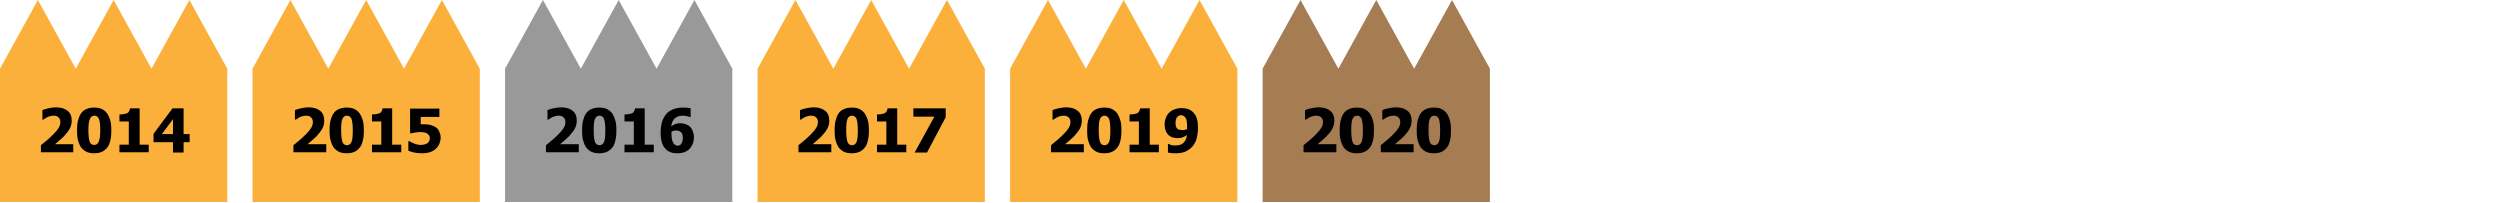
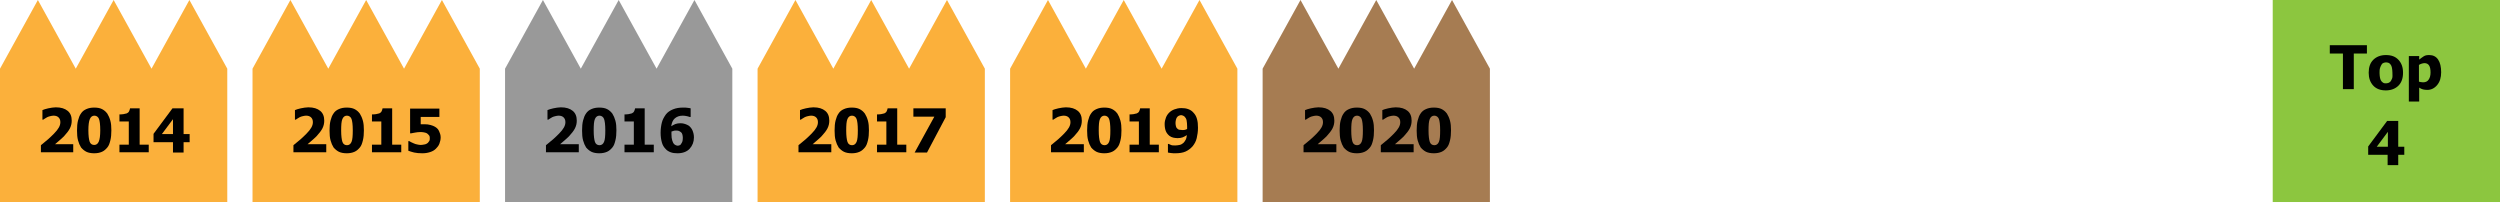
<svg xmlns="http://www.w3.org/2000/svg" version="1.1" id="レイヤー_1" x="0px" y="0px" viewBox="0 0 990 80" style="enable-background:new 0 0 990 80;" xml:space="preserve">
  <style type="text/css">
	.st0{fill:#FBB03B;}
	.st1{fill:#999999;}
	.st2{fill:#A67C52;}
+ 	.st3{fill:#8CC63F;}
</style>
  <path class="st0" d="M90,80H0V27.2h90V80z M15,0L0,27.2h30L15,0z M45,0L30,27.2h30L45,0z M75,0L60,27.2h30L75,0z" />
  <path class="st0" d="M190,80h-90V27.2h90V80z M115,0l-15,27.2h30L115,0z M145,0l-15,27.2h30L145,0z M175,0l-15,27.2h30L175,0z" />
  <path class="st1" d="M290,80h-90V27.2h90V80z M215,0l-15,27.2h30L215,0z M245,0l-15,27.2h30L245,0z M275,0l-15,27.2h30L275,0z" />
  <path class="st0" d="M390,80h-90V27.2h90V80z M315,0l-15,27.2h30L315,0z M345,0l-15,27.2h30L345,0z M375,0l-15,27.2h30L375,0z" />
  <path class="st0" d="M490,80h-90V27.2h90V80z M415,0l-15,27.2h30L415,0z M445,0l-15,27.2h30L445,0z M475,0l-15,27.2h30L475,0z" />
  <path class="st2" d="M590,80h-90V27.2h90V80z M515,0l-15,27.2h30L515,0z M545,0l-15,27.2h30L545,0z M575,0l-15,27.2h30L575,0z" />
  <g>
    <path d="M29,60.3H16.2v-2.8c1.1-0.9,2.1-1.7,2.9-2.4s1.6-1.5,2.3-2.2c0.9-0.9,1.5-1.7,1.9-2.4s0.6-1.4,0.6-2.1   c0-0.8-0.2-1.4-0.7-1.9s-1.2-0.7-2-0.7c-0.4,0-0.9,0.1-1.3,0.2s-0.8,0.2-1.2,0.4c-0.4,0.2-0.7,0.4-1,0.6s-0.5,0.3-0.6,0.4h-0.3   v-3.8c0.5-0.2,1.3-0.5,2.3-0.7s2.1-0.4,3-0.4c2.1,0,3.6,0.5,4.7,1.4s1.6,2.2,1.6,3.9c0,1-0.2,2-0.7,3s-1.3,2-2.4,3.2   c-0.7,0.7-1.4,1.3-2.1,1.9s-1.1,0.9-1.4,1.2H29V60.3z" />
    <path d="M44.1,51.6c0,1.5-0.1,2.8-0.4,4s-0.6,2.1-1.2,2.8s-1.2,1.3-2.1,1.7s-1.9,0.6-3.1,0.6c-1.2,0-2.3-0.2-3.1-0.6   s-1.5-1-2.1-1.7c-0.5-0.8-0.9-1.7-1.2-2.8s-0.4-2.4-0.4-3.9c0-1.5,0.1-2.9,0.4-4s0.6-2,1.2-2.8c0.5-0.8,1.2-1.3,2.1-1.7   s1.9-0.6,3.1-0.6c1.3,0,2.3,0.2,3.1,0.6s1.5,1,2.1,1.8c0.5,0.8,0.9,1.7,1.2,2.8S44.1,50.1,44.1,51.6z M39.7,51.6   c0-2.2-0.2-3.7-0.5-4.5s-1-1.3-1.8-1.3c-0.8,0-1.4,0.4-1.8,1.3S35,49.5,35,51.6c0,2.1,0.2,3.6,0.5,4.5s1,1.3,1.8,1.3   s1.4-0.4,1.8-1.3S39.7,53.7,39.7,51.6z" />
    <path d="M58.8,60.3H47.3v-3H51v-9.2h-3.7v-2.8c0.5,0,1.1,0,1.6-0.1s1-0.2,1.3-0.3c0.4-0.2,0.7-0.4,0.9-0.8s0.3-0.7,0.4-1.2h3.8   v14.4h3.6V60.3z" />
    <path d="M75.1,56.3h-2.4v4.1h-4.2v-4.1h-7.7V53l7.5-10.1h4.4v10.2h2.4V56.3z M68.5,53.1v-5.9l-4.4,5.9H68.5z" />
  </g>
  <g>
    <path d="M129,60.3h-12.8v-2.8c1.1-0.9,2.1-1.7,2.9-2.4s1.6-1.5,2.3-2.2c0.9-0.9,1.5-1.7,1.9-2.4s0.6-1.4,0.6-2.1   c0-0.8-0.2-1.4-0.7-1.9s-1.2-0.7-2-0.7c-0.4,0-0.9,0.1-1.3,0.2s-0.8,0.2-1.2,0.4c-0.4,0.2-0.7,0.4-1,0.6s-0.5,0.3-0.6,0.4h-0.3   v-3.8c0.5-0.2,1.3-0.5,2.3-0.7s2.1-0.4,3-0.4c2.1,0,3.6,0.5,4.7,1.4s1.6,2.2,1.6,3.9c0,1-0.2,2-0.7,3s-1.3,2-2.4,3.2   c-0.7,0.7-1.4,1.3-2.1,1.9s-1.1,0.9-1.4,1.2h7.4V60.3z" />
    <path d="M144.1,51.6c0,1.5-0.1,2.8-0.4,4s-0.6,2.1-1.2,2.8s-1.2,1.3-2.1,1.7s-1.9,0.6-3.1,0.6c-1.2,0-2.3-0.2-3.1-0.6   s-1.5-1-2.1-1.7c-0.5-0.8-0.9-1.7-1.2-2.8s-0.4-2.4-0.4-3.9c0-1.5,0.1-2.9,0.4-4s0.6-2,1.2-2.8c0.5-0.8,1.2-1.3,2.1-1.7   s1.9-0.6,3.1-0.6c1.3,0,2.3,0.2,3.1,0.6s1.5,1,2.1,1.8c0.5,0.8,0.9,1.7,1.2,2.8S144.1,50.1,144.1,51.6z M139.7,51.6   c0-2.2-0.2-3.7-0.5-4.5s-1-1.3-1.8-1.3c-0.8,0-1.4,0.4-1.8,1.3s-0.5,2.4-0.5,4.6c0,2.1,0.2,3.6,0.5,4.5s1,1.3,1.8,1.3   s1.4-0.4,1.8-1.3S139.7,53.7,139.7,51.6z" />
    <path d="M158.8,60.3h-11.5v-3h3.7v-9.2h-3.7v-2.8c0.5,0,1.1,0,1.6-0.1s1-0.2,1.3-0.3c0.4-0.2,0.7-0.4,0.9-0.8s0.3-0.7,0.4-1.2h3.8   v14.4h3.6V60.3z" />
    <path d="M174.5,54.4c0,0.9-0.2,1.7-0.5,2.5s-0.8,1.4-1.4,2c-0.6,0.6-1.3,1-2.2,1.3s-1.9,0.5-3.1,0.5c-1.3,0-2.4-0.1-3.3-0.3   s-1.7-0.5-2.3-0.7v-3.8h0.4c0.2,0.1,0.5,0.3,0.7,0.4s0.6,0.3,1.1,0.5c0.4,0.2,0.8,0.3,1.3,0.4s0.9,0.2,1.4,0.2   c0.5,0,0.9-0.1,1.5-0.2s0.9-0.3,1.3-0.6c0.2-0.2,0.4-0.5,0.6-0.8s0.2-0.7,0.2-1.2c0-0.4-0.1-0.8-0.3-1s-0.4-0.5-0.7-0.7   c-0.4-0.3-0.9-0.4-1.4-0.5s-1-0.1-1.5-0.1c-0.6,0-1.3,0.1-1.9,0.2s-1.1,0.2-1.6,0.3h-0.4v-9.8H174v3.3h-7.4v2.9c0.2,0,0.5,0,0.8,0   s0.6,0,0.8,0c0.8,0,1.6,0.1,2.3,0.3s1.3,0.4,1.9,0.8c0.7,0.4,1.2,1,1.5,1.7S174.5,53.4,174.5,54.4z" />
  </g>
  <g>
    <path d="M229,60.3h-12.8v-2.8c1.1-0.9,2.1-1.7,2.9-2.4s1.6-1.5,2.3-2.2c0.9-0.9,1.5-1.7,1.9-2.4s0.6-1.4,0.6-2.1   c0-0.8-0.2-1.4-0.7-1.9s-1.2-0.7-2-0.7c-0.4,0-0.9,0.1-1.3,0.2s-0.8,0.2-1.2,0.4c-0.4,0.2-0.7,0.4-1,0.6s-0.5,0.3-0.6,0.4h-0.3   v-3.8c0.5-0.2,1.3-0.5,2.3-0.7s2.1-0.4,3-0.4c2.1,0,3.6,0.5,4.7,1.4s1.6,2.2,1.6,3.9c0,1-0.2,2-0.7,3s-1.3,2-2.4,3.2   c-0.7,0.7-1.4,1.3-2.1,1.9s-1.1,0.9-1.4,1.2h7.4V60.3z" />
    <path d="M244.1,51.6c0,1.5-0.1,2.8-0.4,4s-0.6,2.1-1.2,2.8s-1.2,1.3-2.1,1.7s-1.9,0.6-3.1,0.6c-1.2,0-2.3-0.2-3.1-0.6   s-1.5-1-2.1-1.7c-0.5-0.8-0.9-1.7-1.2-2.8s-0.4-2.4-0.4-3.9c0-1.5,0.1-2.9,0.4-4s0.6-2,1.2-2.8c0.5-0.8,1.2-1.3,2.1-1.7   s1.9-0.6,3.1-0.6c1.3,0,2.3,0.2,3.1,0.6s1.5,1,2.1,1.8c0.5,0.8,0.9,1.7,1.2,2.8S244.1,50.1,244.1,51.6z M239.7,51.6   c0-2.2-0.2-3.7-0.5-4.5s-1-1.3-1.8-1.3c-0.8,0-1.4,0.4-1.8,1.3s-0.5,2.4-0.5,4.6c0,2.1,0.2,3.6,0.5,4.5s1,1.3,1.8,1.3   s1.4-0.4,1.8-1.3S239.7,53.7,239.7,51.6z" />
    <path d="M258.8,60.3h-11.5v-3h3.7v-9.2h-3.7v-2.8c0.5,0,1.1,0,1.6-0.1s1-0.2,1.3-0.3c0.4-0.2,0.7-0.4,0.9-0.8s0.3-0.7,0.4-1.2h3.8   v14.4h3.6V60.3z" />
    <path d="M274.8,54.4c0,1.8-0.6,3.3-1.7,4.5s-2.8,1.8-4.8,1.8c-1,0-1.9-0.1-2.7-0.4s-1.5-0.7-2-1.3c-0.7-0.7-1.2-1.5-1.5-2.6   s-0.5-2.3-0.5-3.8c0-1.5,0.2-2.9,0.5-4.1s0.9-2.2,1.6-3.2c0.7-0.9,1.6-1.5,2.8-2s2.5-0.7,4.1-0.7c0.6,0,1.1,0,1.7,0.1   s1,0.1,1.2,0.2v3.4H273c-0.2-0.1-0.5-0.2-1-0.3s-1-0.2-1.6-0.2c-1.4,0-2.4,0.4-3.2,1.1s-1.2,1.8-1.4,3.1c0.6-0.4,1.2-0.7,1.7-0.9   s1.3-0.3,2-0.3c0.6,0,1.2,0.1,1.8,0.3s1,0.4,1.5,0.7c0.6,0.5,1.1,1.1,1.4,1.8S274.8,53.2,274.8,54.4z M269.7,57   c0.2-0.3,0.4-0.6,0.5-0.9s0.2-0.8,0.2-1.5c0-0.6-0.1-1-0.2-1.4s-0.3-0.7-0.6-0.9s-0.6-0.4-0.9-0.5s-0.7-0.1-1-0.1   c-0.3,0-0.6,0-0.9,0.1s-0.6,0.2-0.9,0.3c0,0.1,0,0.2,0,0.4s0,0.4,0,0.7c0,1,0.1,1.8,0.3,2.4s0.4,1.1,0.7,1.4   c0.2,0.2,0.4,0.4,0.7,0.5s0.5,0.2,0.8,0.2c0.2,0,0.5-0.1,0.8-0.2S269.5,57.3,269.7,57z" />
  </g>
  <g>
    <path d="M329,60.3h-12.8v-2.8c1.1-0.9,2.1-1.7,2.9-2.4s1.6-1.5,2.3-2.2c0.9-0.9,1.5-1.7,1.9-2.4s0.6-1.4,0.6-2.1   c0-0.8-0.2-1.4-0.7-1.9s-1.2-0.7-2-0.7c-0.4,0-0.9,0.1-1.3,0.2s-0.8,0.2-1.2,0.4c-0.4,0.2-0.7,0.4-1,0.6s-0.5,0.3-0.6,0.4h-0.3   v-3.8c0.5-0.2,1.3-0.5,2.3-0.7s2.1-0.4,3-0.4c2.1,0,3.6,0.5,4.7,1.4s1.6,2.2,1.6,3.9c0,1-0.2,2-0.7,3s-1.3,2-2.4,3.2   c-0.7,0.7-1.4,1.3-2.1,1.9s-1.1,0.9-1.4,1.2h7.4V60.3z" />
    <path d="M344.1,51.6c0,1.5-0.1,2.8-0.4,4s-0.6,2.1-1.2,2.8s-1.2,1.3-2.1,1.7s-1.9,0.6-3.1,0.6c-1.2,0-2.3-0.2-3.1-0.6   s-1.5-1-2.1-1.7c-0.5-0.8-0.9-1.7-1.2-2.8s-0.4-2.4-0.4-3.9c0-1.5,0.1-2.9,0.4-4s0.6-2,1.2-2.8c0.5-0.8,1.2-1.3,2.1-1.7   s1.9-0.6,3.1-0.6c1.3,0,2.3,0.2,3.1,0.6s1.5,1,2.1,1.8c0.5,0.8,0.9,1.7,1.2,2.8S344.1,50.1,344.1,51.6z M339.7,51.6   c0-2.2-0.2-3.7-0.5-4.5s-1-1.3-1.8-1.3c-0.8,0-1.4,0.4-1.8,1.3s-0.5,2.4-0.5,4.6c0,2.1,0.2,3.6,0.5,4.5s1,1.3,1.8,1.3   s1.4-0.4,1.8-1.3S339.7,53.7,339.7,51.6z" />
    <path d="M358.8,60.3h-11.5v-3h3.7v-9.2h-3.7v-2.8c0.5,0,1.1,0,1.6-0.1s1-0.2,1.3-0.3c0.4-0.2,0.7-0.4,0.9-0.8s0.3-0.7,0.4-1.2h3.8   v14.4h3.6V60.3z" />
    <path d="M374.5,46.4l-7.4,14h-4.9l7.8-14.2h-8.3v-3.3h12.8V46.4z" />
  </g>
  <g>
    <path d="M429,60.3h-12.8v-2.8c1.1-0.9,2.1-1.7,2.9-2.4s1.6-1.5,2.3-2.2c0.9-0.9,1.5-1.7,1.9-2.4s0.6-1.4,0.6-2.1   c0-0.8-0.2-1.4-0.7-1.9s-1.2-0.7-2-0.7c-0.4,0-0.9,0.1-1.3,0.2s-0.8,0.2-1.2,0.4c-0.4,0.2-0.7,0.4-1,0.6s-0.5,0.3-0.6,0.4h-0.3   v-3.8c0.5-0.2,1.3-0.5,2.3-0.7s2.1-0.4,3-0.4c2.1,0,3.6,0.5,4.7,1.4s1.6,2.2,1.6,3.9c0,1-0.2,2-0.7,3s-1.3,2-2.4,3.2   c-0.7,0.7-1.4,1.3-2.1,1.9s-1.1,0.9-1.4,1.2h7.4V60.3z" />
    <path d="M444.1,51.6c0,1.5-0.1,2.8-0.4,4s-0.6,2.1-1.2,2.8s-1.2,1.3-2.1,1.7s-1.9,0.6-3.1,0.6c-1.2,0-2.3-0.2-3.1-0.6   s-1.5-1-2.1-1.7c-0.5-0.8-0.9-1.7-1.2-2.8s-0.4-2.4-0.4-3.9c0-1.5,0.1-2.9,0.4-4s0.6-2,1.2-2.8c0.5-0.8,1.2-1.3,2.1-1.7   s1.9-0.6,3.1-0.6c1.3,0,2.3,0.2,3.1,0.6s1.5,1,2.1,1.8c0.5,0.8,0.9,1.7,1.2,2.8S444.1,50.1,444.1,51.6z M439.7,51.6   c0-2.2-0.2-3.7-0.5-4.5s-1-1.3-1.8-1.3c-0.8,0-1.4,0.4-1.8,1.3s-0.5,2.4-0.5,4.6c0,2.1,0.2,3.6,0.5,4.5s1,1.3,1.8,1.3   s1.4-0.4,1.8-1.3S439.7,53.7,439.7,51.6z" />
    <path d="M458.8,60.3h-11.5v-3h3.7v-9.2h-3.7v-2.8c0.5,0,1.1,0,1.6-0.1s1-0.2,1.3-0.3c0.4-0.2,0.7-0.4,0.9-0.8s0.3-0.7,0.4-1.2h3.8   v14.4h3.6V60.3z" />
    <path d="M474.4,50.6c0,1.5-0.2,2.8-0.5,4.1s-0.9,2.3-1.6,3.2c-0.8,0.9-1.7,1.6-2.8,2.1s-2.5,0.7-4.1,0.7c-0.5,0-1.1,0-1.7-0.1   s-1-0.1-1.2-0.2v-3.4h0.3c0.2,0.1,0.5,0.2,0.9,0.4s1,0.2,1.7,0.2c0.6,0,1.1-0.1,1.7-0.2s1-0.4,1.4-0.7c0.4-0.3,0.7-0.8,1-1.3   s0.4-1.2,0.5-1.9c-0.6,0.4-1.2,0.7-1.7,0.9s-1.2,0.3-2,0.3c-0.6,0-1.2-0.1-1.7-0.2s-1.1-0.4-1.5-0.7c-0.6-0.5-1.1-1.1-1.4-1.8   s-0.5-1.7-0.5-2.9c0-0.9,0.2-1.7,0.5-2.5s0.7-1.4,1.3-2c0.6-0.6,1.3-1,2.1-1.3s1.7-0.5,2.7-0.5c1,0,1.9,0.1,2.7,0.4s1.5,0.7,2,1.3   c0.7,0.7,1.2,1.5,1.5,2.6S474.4,49.1,474.4,50.6z M470.1,50c0-0.9-0.1-1.7-0.2-2.3s-0.4-1.1-0.7-1.4c-0.2-0.2-0.4-0.4-0.7-0.5   s-0.5-0.2-0.8-0.2c-0.3,0-0.5,0.1-0.8,0.2s-0.5,0.3-0.7,0.5c-0.2,0.2-0.4,0.6-0.5,1s-0.2,0.9-0.2,1.4c0,0.6,0.1,1,0.2,1.4   s0.3,0.7,0.6,0.9c0.2,0.2,0.5,0.4,0.9,0.4s0.7,0.1,1.1,0.1c0.3,0,0.7,0,1-0.1s0.6-0.2,0.8-0.3c0-0.1,0-0.2,0-0.4   S470.1,50.3,470.1,50z" />
  </g>
  <g>
    <path d="M529,60.3h-12.8v-2.8c1.1-0.9,2.1-1.7,2.9-2.4s1.6-1.5,2.3-2.2c0.9-0.9,1.5-1.7,1.9-2.4s0.6-1.4,0.6-2.1   c0-0.8-0.2-1.4-0.7-1.9s-1.2-0.7-2-0.7c-0.4,0-0.9,0.1-1.3,0.2s-0.8,0.2-1.2,0.4c-0.4,0.2-0.7,0.4-1,0.6s-0.5,0.3-0.6,0.4h-0.3   v-3.8c0.5-0.2,1.3-0.5,2.3-0.7s2.1-0.4,3-0.4c2.1,0,3.6,0.5,4.7,1.4s1.6,2.2,1.6,3.9c0,1-0.2,2-0.7,3s-1.3,2-2.4,3.2   c-0.7,0.7-1.4,1.3-2.1,1.9s-1.1,0.9-1.4,1.2h7.4V60.3z" />
    <path d="M544.1,51.6c0,1.5-0.1,2.8-0.4,4s-0.6,2.1-1.2,2.8s-1.2,1.3-2.1,1.7s-1.9,0.6-3.1,0.6c-1.2,0-2.3-0.2-3.1-0.6   s-1.5-1-2.1-1.7c-0.5-0.8-0.9-1.7-1.2-2.8s-0.4-2.4-0.4-3.9c0-1.5,0.1-2.9,0.4-4s0.6-2,1.2-2.8c0.5-0.8,1.2-1.3,2.1-1.7   s1.9-0.6,3.1-0.6c1.3,0,2.3,0.2,3.1,0.6s1.5,1,2.1,1.8c0.5,0.8,0.9,1.7,1.2,2.8S544.1,50.1,544.1,51.6z M539.7,51.6   c0-2.2-0.2-3.7-0.5-4.5s-1-1.3-1.8-1.3c-0.8,0-1.4,0.4-1.8,1.3s-0.5,2.4-0.5,4.6c0,2.1,0.2,3.6,0.5,4.5s1,1.3,1.8,1.3   s1.4-0.4,1.8-1.3S539.7,53.7,539.7,51.6z" />
    <path d="M559.6,60.3h-12.8v-2.8c1.1-0.9,2.1-1.7,2.9-2.4s1.6-1.5,2.3-2.2c0.9-0.9,1.5-1.7,1.9-2.4s0.6-1.4,0.6-2.1   c0-0.8-0.2-1.4-0.7-1.9s-1.2-0.7-2-0.7c-0.4,0-0.9,0.1-1.3,0.2s-0.8,0.2-1.2,0.4c-0.4,0.2-0.7,0.4-1,0.6s-0.5,0.3-0.6,0.4h-0.3   v-3.8c0.5-0.2,1.3-0.5,2.3-0.7s2.1-0.4,3-0.4c2.1,0,3.6,0.5,4.7,1.4s1.6,2.2,1.6,3.9c0,1-0.2,2-0.7,3s-1.3,2-2.4,3.2   c-0.7,0.7-1.4,1.3-2.1,1.9s-1.1,0.9-1.4,1.2h7.4V60.3z" />
    <path d="M574.6,51.6c0,1.5-0.1,2.8-0.4,4s-0.6,2.1-1.2,2.8s-1.2,1.3-2.1,1.7s-1.9,0.6-3.1,0.6c-1.2,0-2.3-0.2-3.1-0.6   s-1.5-1-2.1-1.7c-0.5-0.8-0.9-1.7-1.2-2.8s-0.4-2.4-0.4-3.9c0-1.5,0.1-2.9,0.4-4s0.6-2,1.2-2.8c0.5-0.8,1.2-1.3,2.1-1.7   s1.9-0.6,3.1-0.6c1.3,0,2.3,0.2,3.1,0.6s1.5,1,2.1,1.8c0.5,0.8,0.9,1.7,1.2,2.8S574.6,50.1,574.6,51.6z M570.3,51.6   c0-2.2-0.2-3.7-0.5-4.5s-1-1.3-1.8-1.3c-0.8,0-1.4,0.4-1.8,1.3s-0.5,2.4-0.5,4.6c0,2.1,0.2,3.6,0.5,4.5s1,1.3,1.8,1.3   s1.4-0.4,1.8-1.3S570.3,53.7,570.3,51.6z" />
  </g>
+   <rect x="900" class="st3" width="90" height="80" />
+   <g>
+     <path d="M952.1,61.3h-2.4v4.1h-4.2v-4.1h-7.7V58l7.5-10.1h4.4v10.2h2.4V61.3z M945.6,58.1v-5.9l-4.4,5.9H945.6z" />
+   </g>
+   <g>
+     <path d="M927.8,35.3V21.2h-5.2v-3.3h14.7v3.3h-5.2v14.1H927.8z" />
+     <path d="M951.6,28.8c0,2.2-0.6,3.9-1.8,5.1s-2.9,1.9-5,1.9c-2.1,0-3.8-0.6-5-1.9s-1.8-3-1.8-5.1c0-2.2,0.6-3.9,1.8-5.1   s2.9-1.9,5-1.9c2.2,0,3.8,0.6,5,1.9S951.6,26.6,951.6,28.8z M947.4,28.8c0-0.8-0.1-1.4-0.2-2s-0.3-0.9-0.5-1.2   c-0.2-0.3-0.5-0.6-0.8-0.7s-0.7-0.2-1-0.2c-0.4,0-0.7,0.1-1,0.2s-0.6,0.3-0.8,0.7c-0.2,0.3-0.4,0.7-0.6,1.3s-0.2,1.2-0.2,2   s0.1,1.5,0.2,2s0.3,0.9,0.5,1.2c0.2,0.3,0.5,0.5,0.8,0.7s0.7,0.2,1.1,0.2c0.3,0,0.7-0.1,1-0.2s0.6-0.4,0.8-0.6   c0.2-0.3,0.4-0.7,0.6-1.2S947.4,29.6,947.4,28.8z" />
+     <path d="M966.7,28.6c0,2.1-0.5,3.8-1.6,5.1s-2.4,1.9-3.9,1.9c-0.7,0-1.2-0.1-1.7-0.2s-1-0.4-1.5-0.7v5.5h-4.1v-18h4.1v1.4   c0.6-0.5,1.2-0.9,1.8-1.3s1.3-0.5,2.2-0.5c1.5,0,2.7,0.6,3.5,1.8S966.7,26.5,966.7,28.6z M962.5,28.7c0-1.3-0.2-2.2-0.6-2.8   s-1-0.9-1.8-0.9c-0.4,0-0.7,0.1-1.1,0.2s-0.7,0.3-1.1,0.5v6.6c0.2,0.1,0.5,0.2,0.7,0.2s0.6,0.1,0.9,0.1c1,0,1.7-0.3,2.2-1   S962.5,30,962.5,28.7z" />
+   </g>
  <g>
</g>
  <g>
</g>
  <g>
</g>
  <g>
</g>
  <g>
</g>
  <g>
</g>
  <g>
</g>
  <g>
</g>
  <g>
</g>
  <g>
</g>
  <g>
</g>
</svg>
